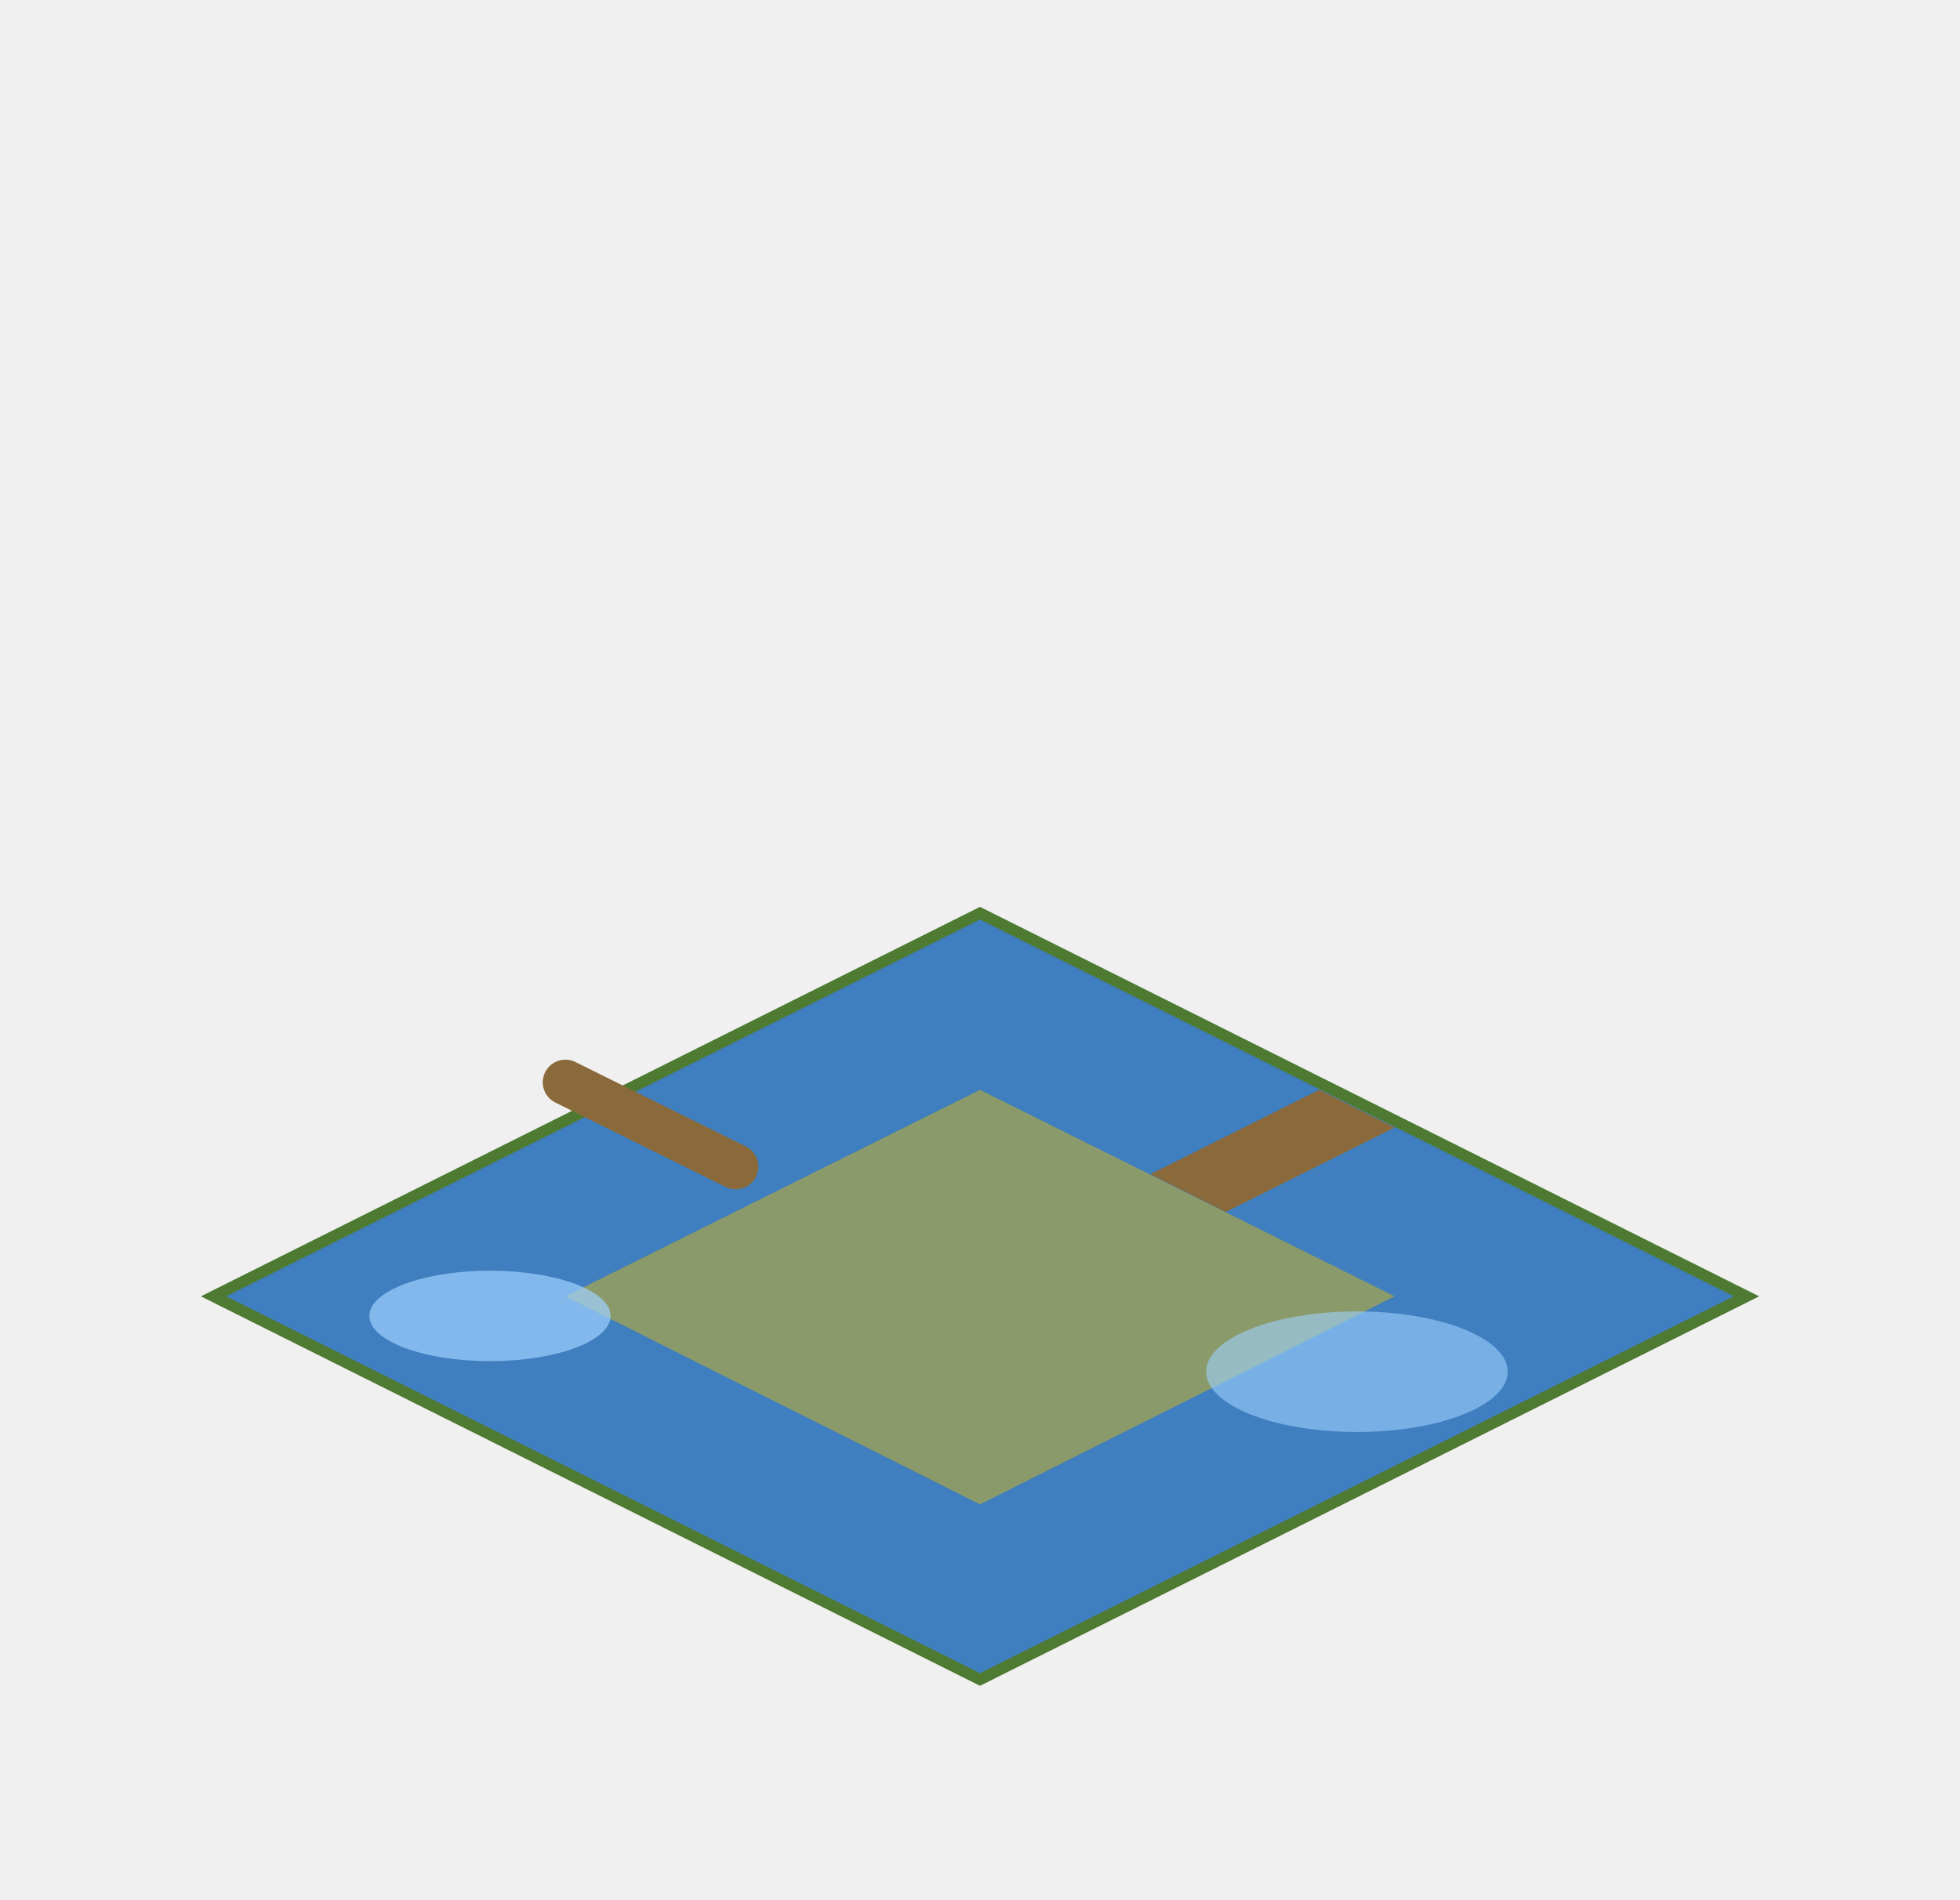
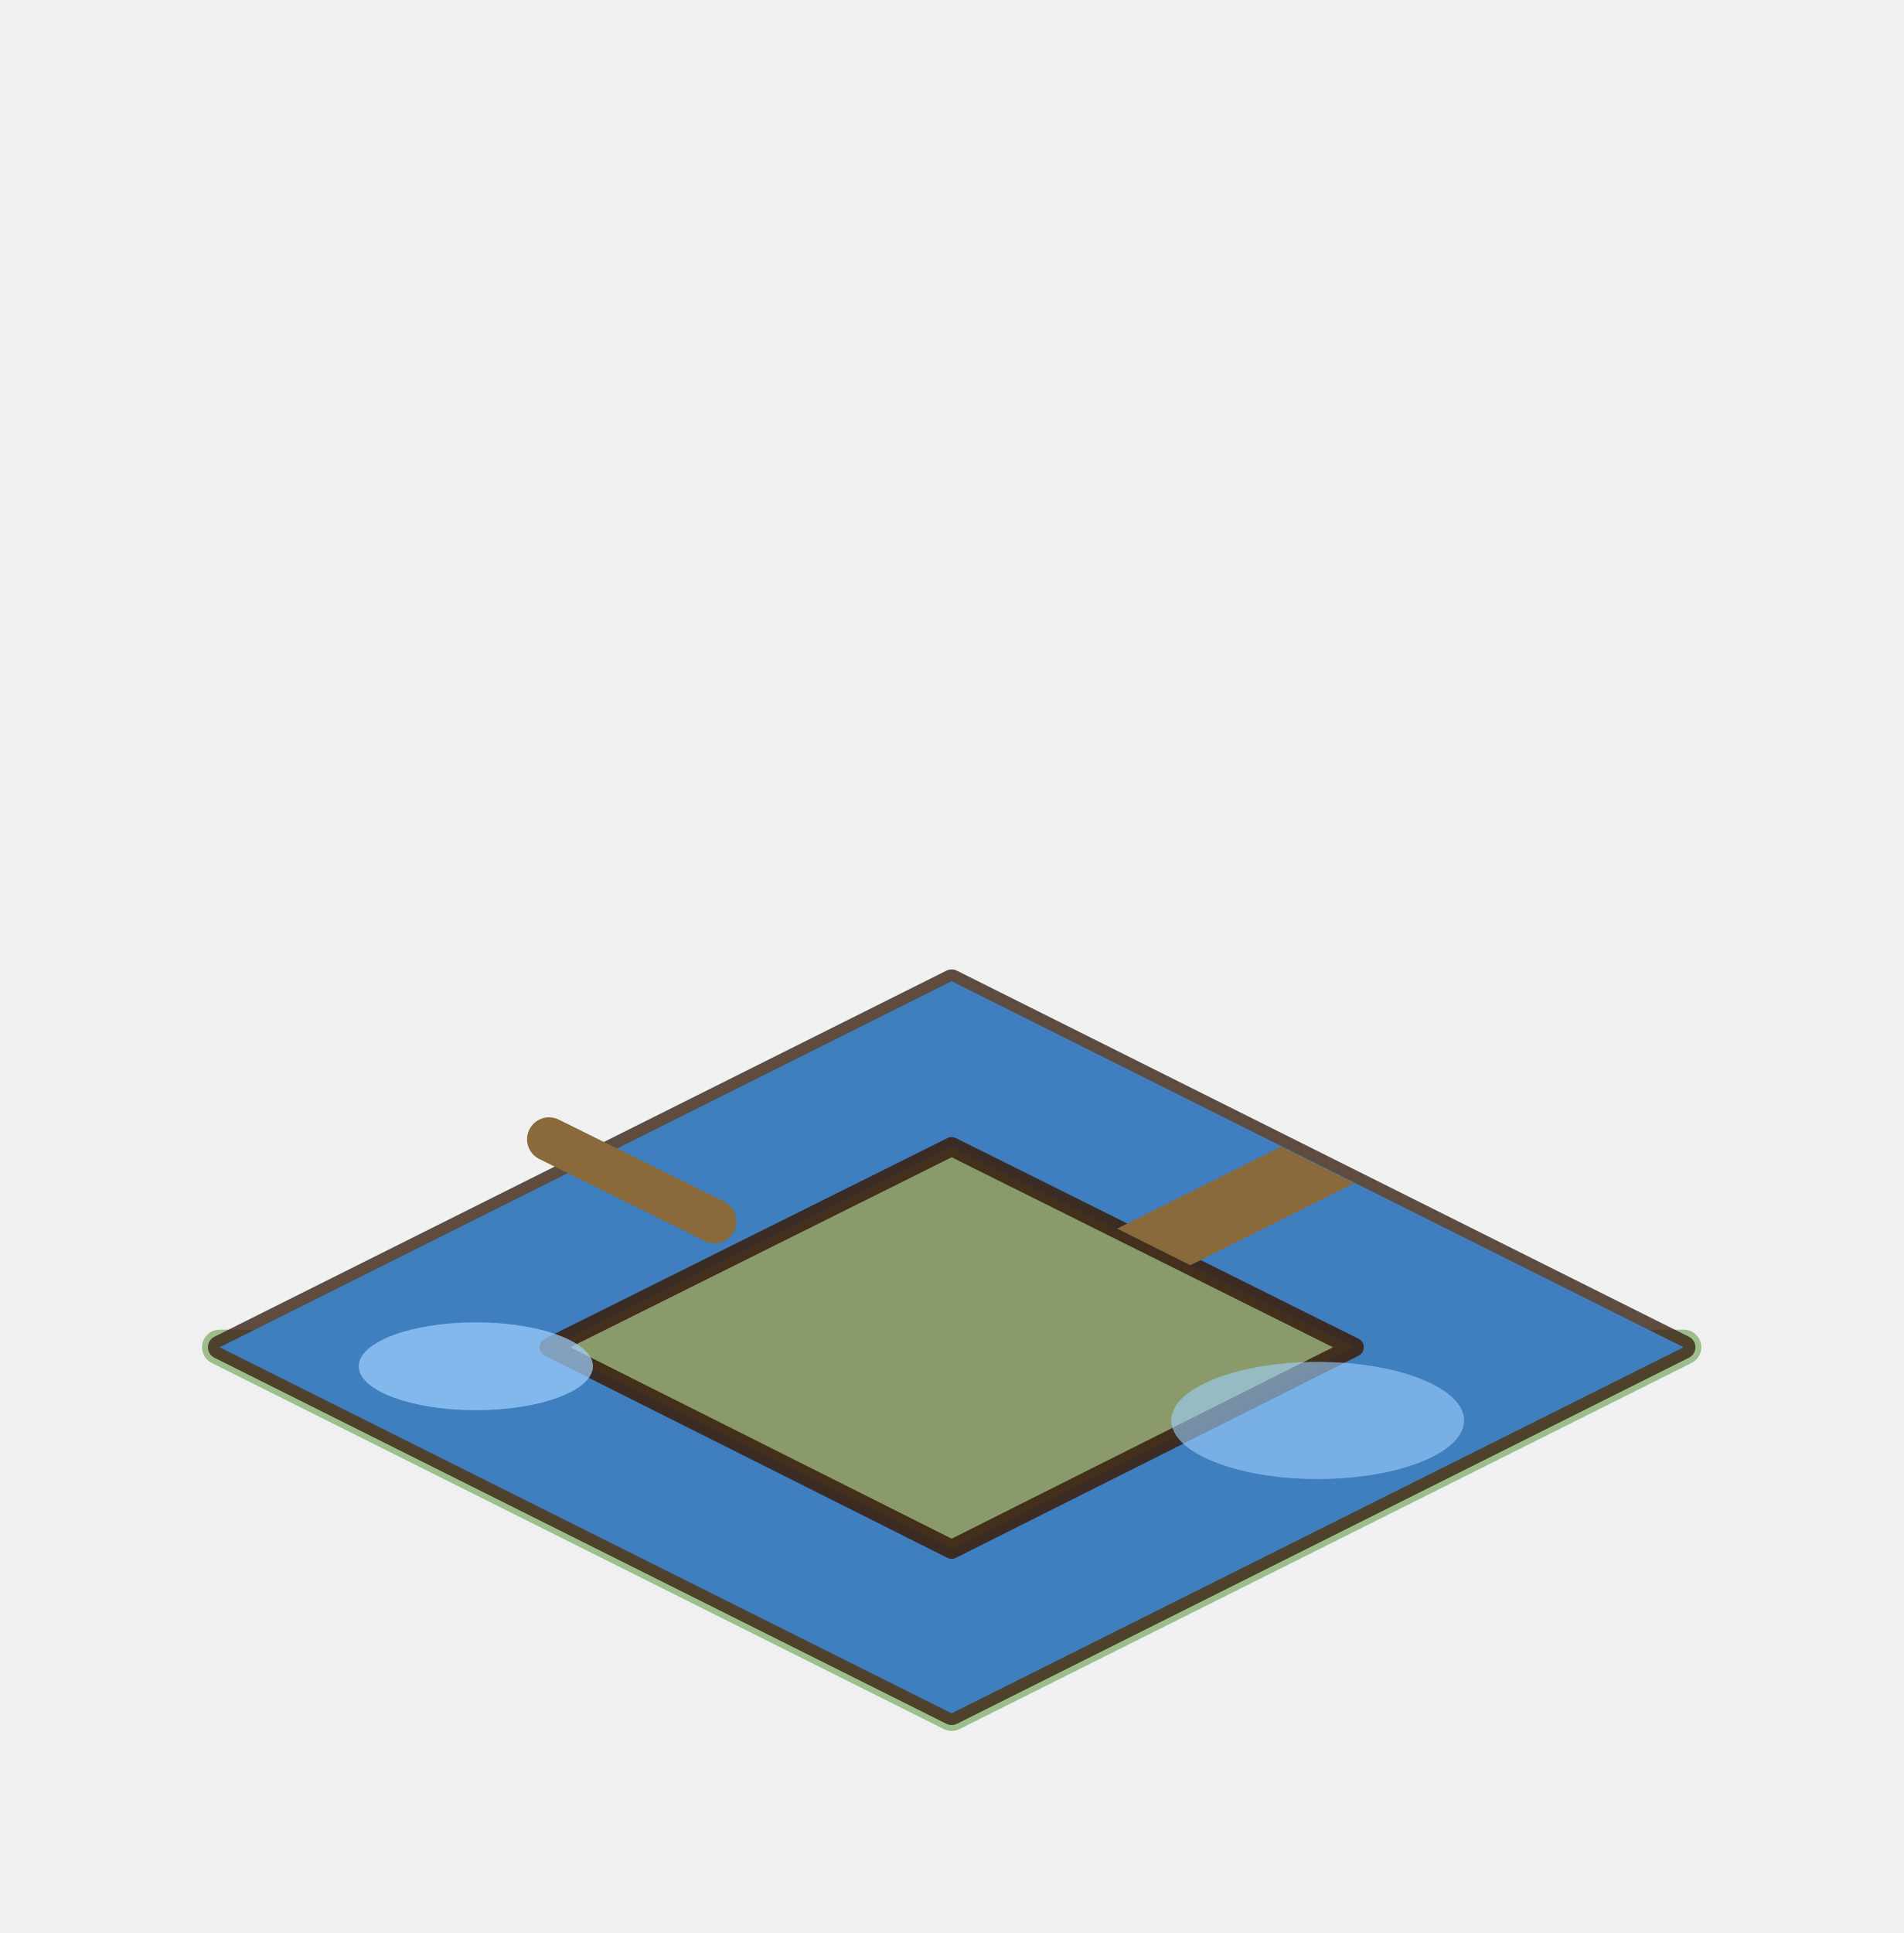
- <svg xmlns="http://www.w3.org/2000/svg" viewBox="35 -16 130 126" width="130" height="126" shape-rendering="geometricPrecision">
+ <svg xmlns="http://www.w3.org/2000/svg" viewBox="35 -22 130 132" width="130" height="132" shape-rendering="geometricPrecision">
  <defs>
    <pattern id="gtex" width="6" height="6" patternUnits="userSpaceOnUse">
      <circle cx="1.5" cy="1.5" r="0.8" fill="#000" opacity="0.18" />
      <circle cx="4.5" cy="4" r="0.6" fill="#fff" opacity="0.18" />
    </pattern>
    <pattern id="stripes" width="8" height="8" patternUnits="userSpaceOnUse" patternTransform="rotate(45)">
      <rect width="4" height="8" fill="#fff" opacity="0.35" />
    </pattern>
+     <pattern id="stonetex" width="12" height="7" patternUnits="userSpaceOnUse">
+       <path d="M0,3.5 h12 M6,0 v3.5 M0,3.5 v3.5 M12,3.5 v3.5" stroke="#000" stroke-width="0.9" fill="none" opacity="0.16" />
+     </pattern>
+     <pattern id="planktex" width="12" height="5" patternUnits="userSpaceOnUse">
+       <path d="M0,2.5 h12" stroke="#000" stroke-width="0.9" opacity="0.18" />
+       <path d="M0,4.6 h12" stroke="#fff" stroke-width="0.6" opacity="0.12" />
+     </pattern>
  </defs>
-   <polygon points="100,45 150,70 100,95 50,70" fill="#5c8a3c" />
-   <polygon points="100,45 150,70 100,95 50,70" fill="none" stroke="#4e7a32" stroke-width="1.5" />
-   <polygon points="100,45 150,70 100,95 50,70" fill="url(#gtex)" opacity="0.35" />
+   <defs>
+     <radialGradient id="g0" cx="0.5" cy="0.42" r="0.75">
+       <stop offset="0" stop-color="#a2d85e" />
+       <stop offset="1" stop-color="#7ab843" />
+     </radialGradient>
+   </defs>
+   <polygon points="100,45 150,70 100,95 50,70" fill="url(#g0)" />
+   <polygon points="100,45 150,70 100,95 50,70" fill="url(#gtex)" opacity="0.28" />
+   <polygon points="50,70 100,95 150,70" fill="none" stroke="#4c8a2a" stroke-width="2.4" stroke-opacity="0.5" stroke-linejoin="round" />
+   <polygon points="100,45 150,70 100,95 50,70" fill="none" stroke="#3a2414" stroke-width="1.6" stroke-opacity="0.8" stroke-linejoin="round" stroke-linecap="round" />
+   <path d="M71.4,63.3 q1.5,-4.5 3,0 q1.5,-5 3,0" stroke="#4c8a2a" stroke-width="1.1" fill="none" opacity="0.75" />
+   <path d="M115.9,71.4 q1.5,-4.5 3,0 q1.5,-5 3,0" stroke="#4c8a2a" stroke-width="1.1" fill="none" opacity="0.75" />
+   <path d="M119.2,65.3 q1.5,-4.5 3,0 q1.5,-5 3,0" stroke="#4c8a2a" stroke-width="1.1" fill="none" opacity="0.75" />
+   <path d="M90.8,62.8 q1.5,-4.5 3,0 q1.5,-5 3,0" stroke="#4c8a2a" stroke-width="1.1" fill="none" opacity="0.75" />
+   <path d="M86.2,71.4 q1.5,-4.5 3,0 q1.5,-5 3,0" stroke="#4c8a2a" stroke-width="1.1" fill="none" opacity="0.75" />
+   <path d="M109.5,80 q1.5,-4.5 3,0 q1.5,-5 3,0" stroke="#4c8a2a" stroke-width="1.1" fill="none" opacity="0.75" />
+   <path d="M96.3,56.9 q1.5,-4.5 3,0 q1.5,-5 3,0" stroke="#4c8a2a" stroke-width="1.1" fill="none" opacity="0.75" />
+   <path d="M82.1,68.4 q1.5,-4.5 3,0 q1.5,-5 3,0" stroke="#4c8a2a" stroke-width="1.1" fill="none" opacity="0.75" />
  <polygon points="100,45 150,70 100,95 50,70" fill="#3f7fbf" />
-   <polygon points="100,56.3 127.5,70 100,83.8 72.5,70" fill="#8a9a6a" />
+   <polygon points="100,56.3 127.5,70 100,83.8 72.5,70" fill="#8a9a6a" stroke="#3a2414" stroke-width="1.3" stroke-opacity="0.9" stroke-linejoin="round" stroke-linecap="round" />
  <polygon points="122.5,56.3 127.5,58.8 116.3,64.4 111.3,61.9" fill="#8a6a3a" />
  <ellipse cx="67.5" cy="71.3" rx="8" ry="3" fill="#9fd0ff" opacity="0.7" />
  <ellipse cx="125" cy="75" rx="10" ry="4" fill="#9fd0ff" opacity="0.6" />
  <line x1="72.5" y1="55.8" x2="83.8" y2="61.4" stroke="#8a6a3a" stroke-width="3" stroke-linecap="round" />
</svg>
